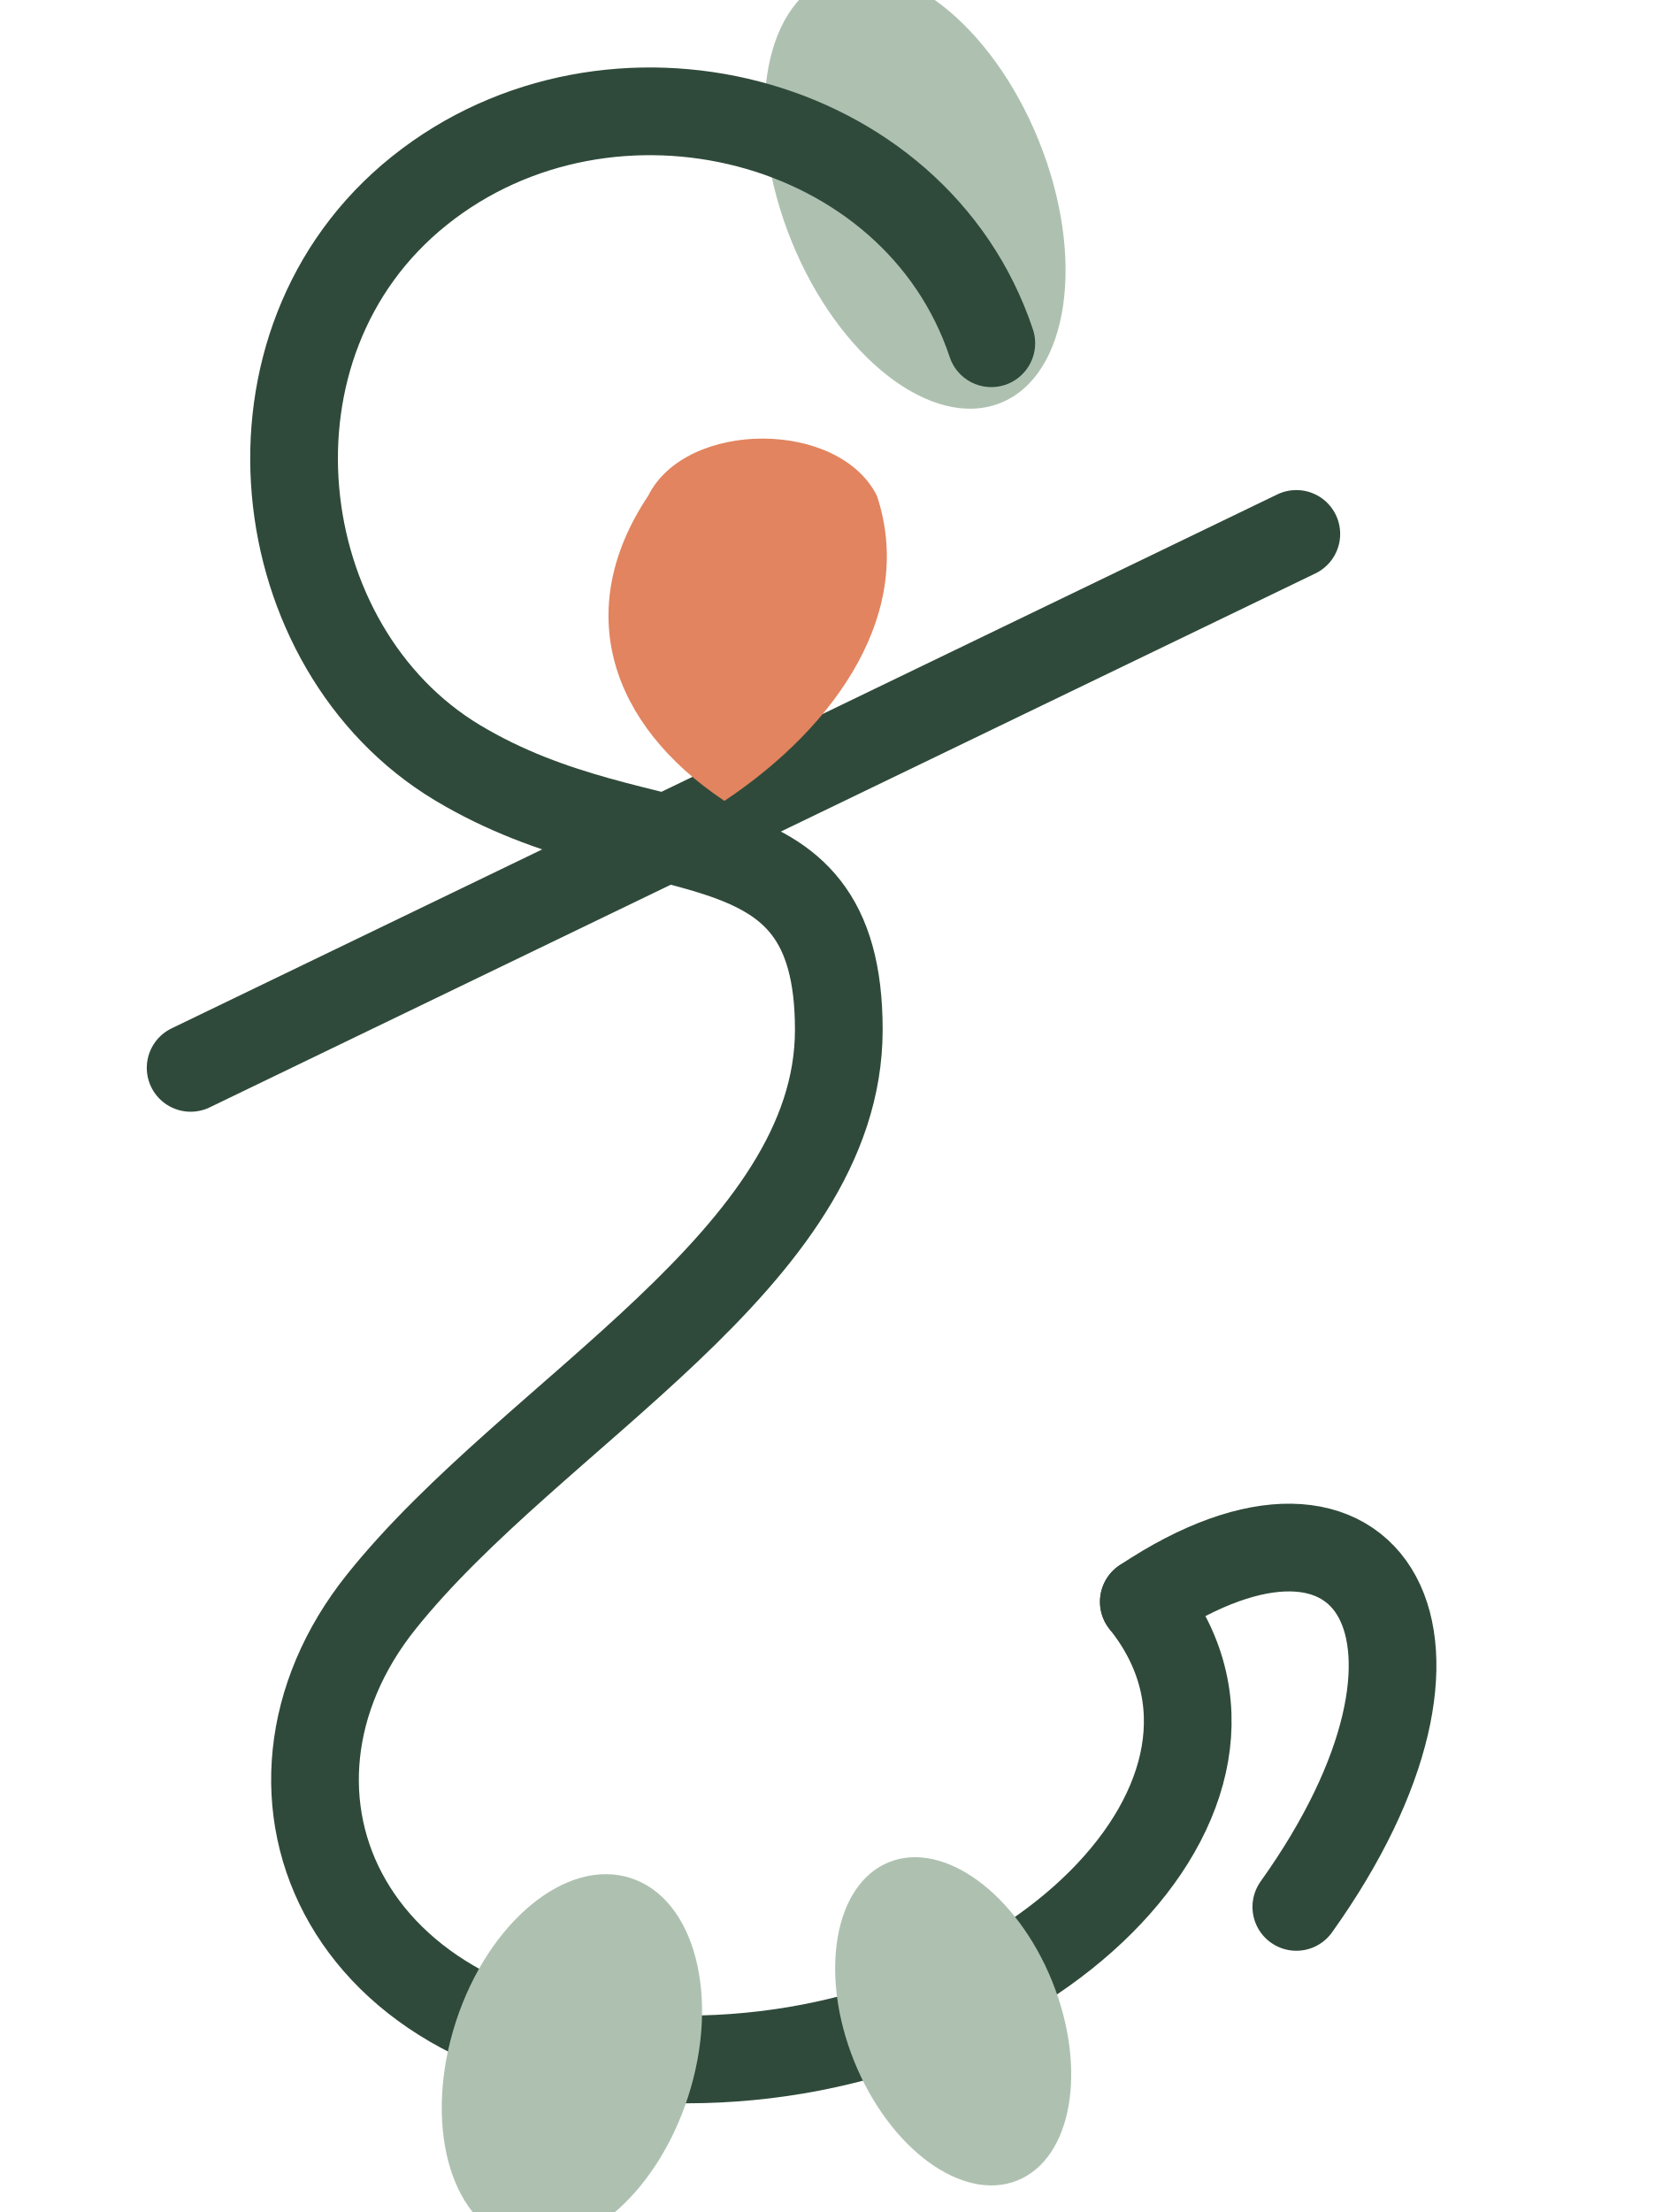
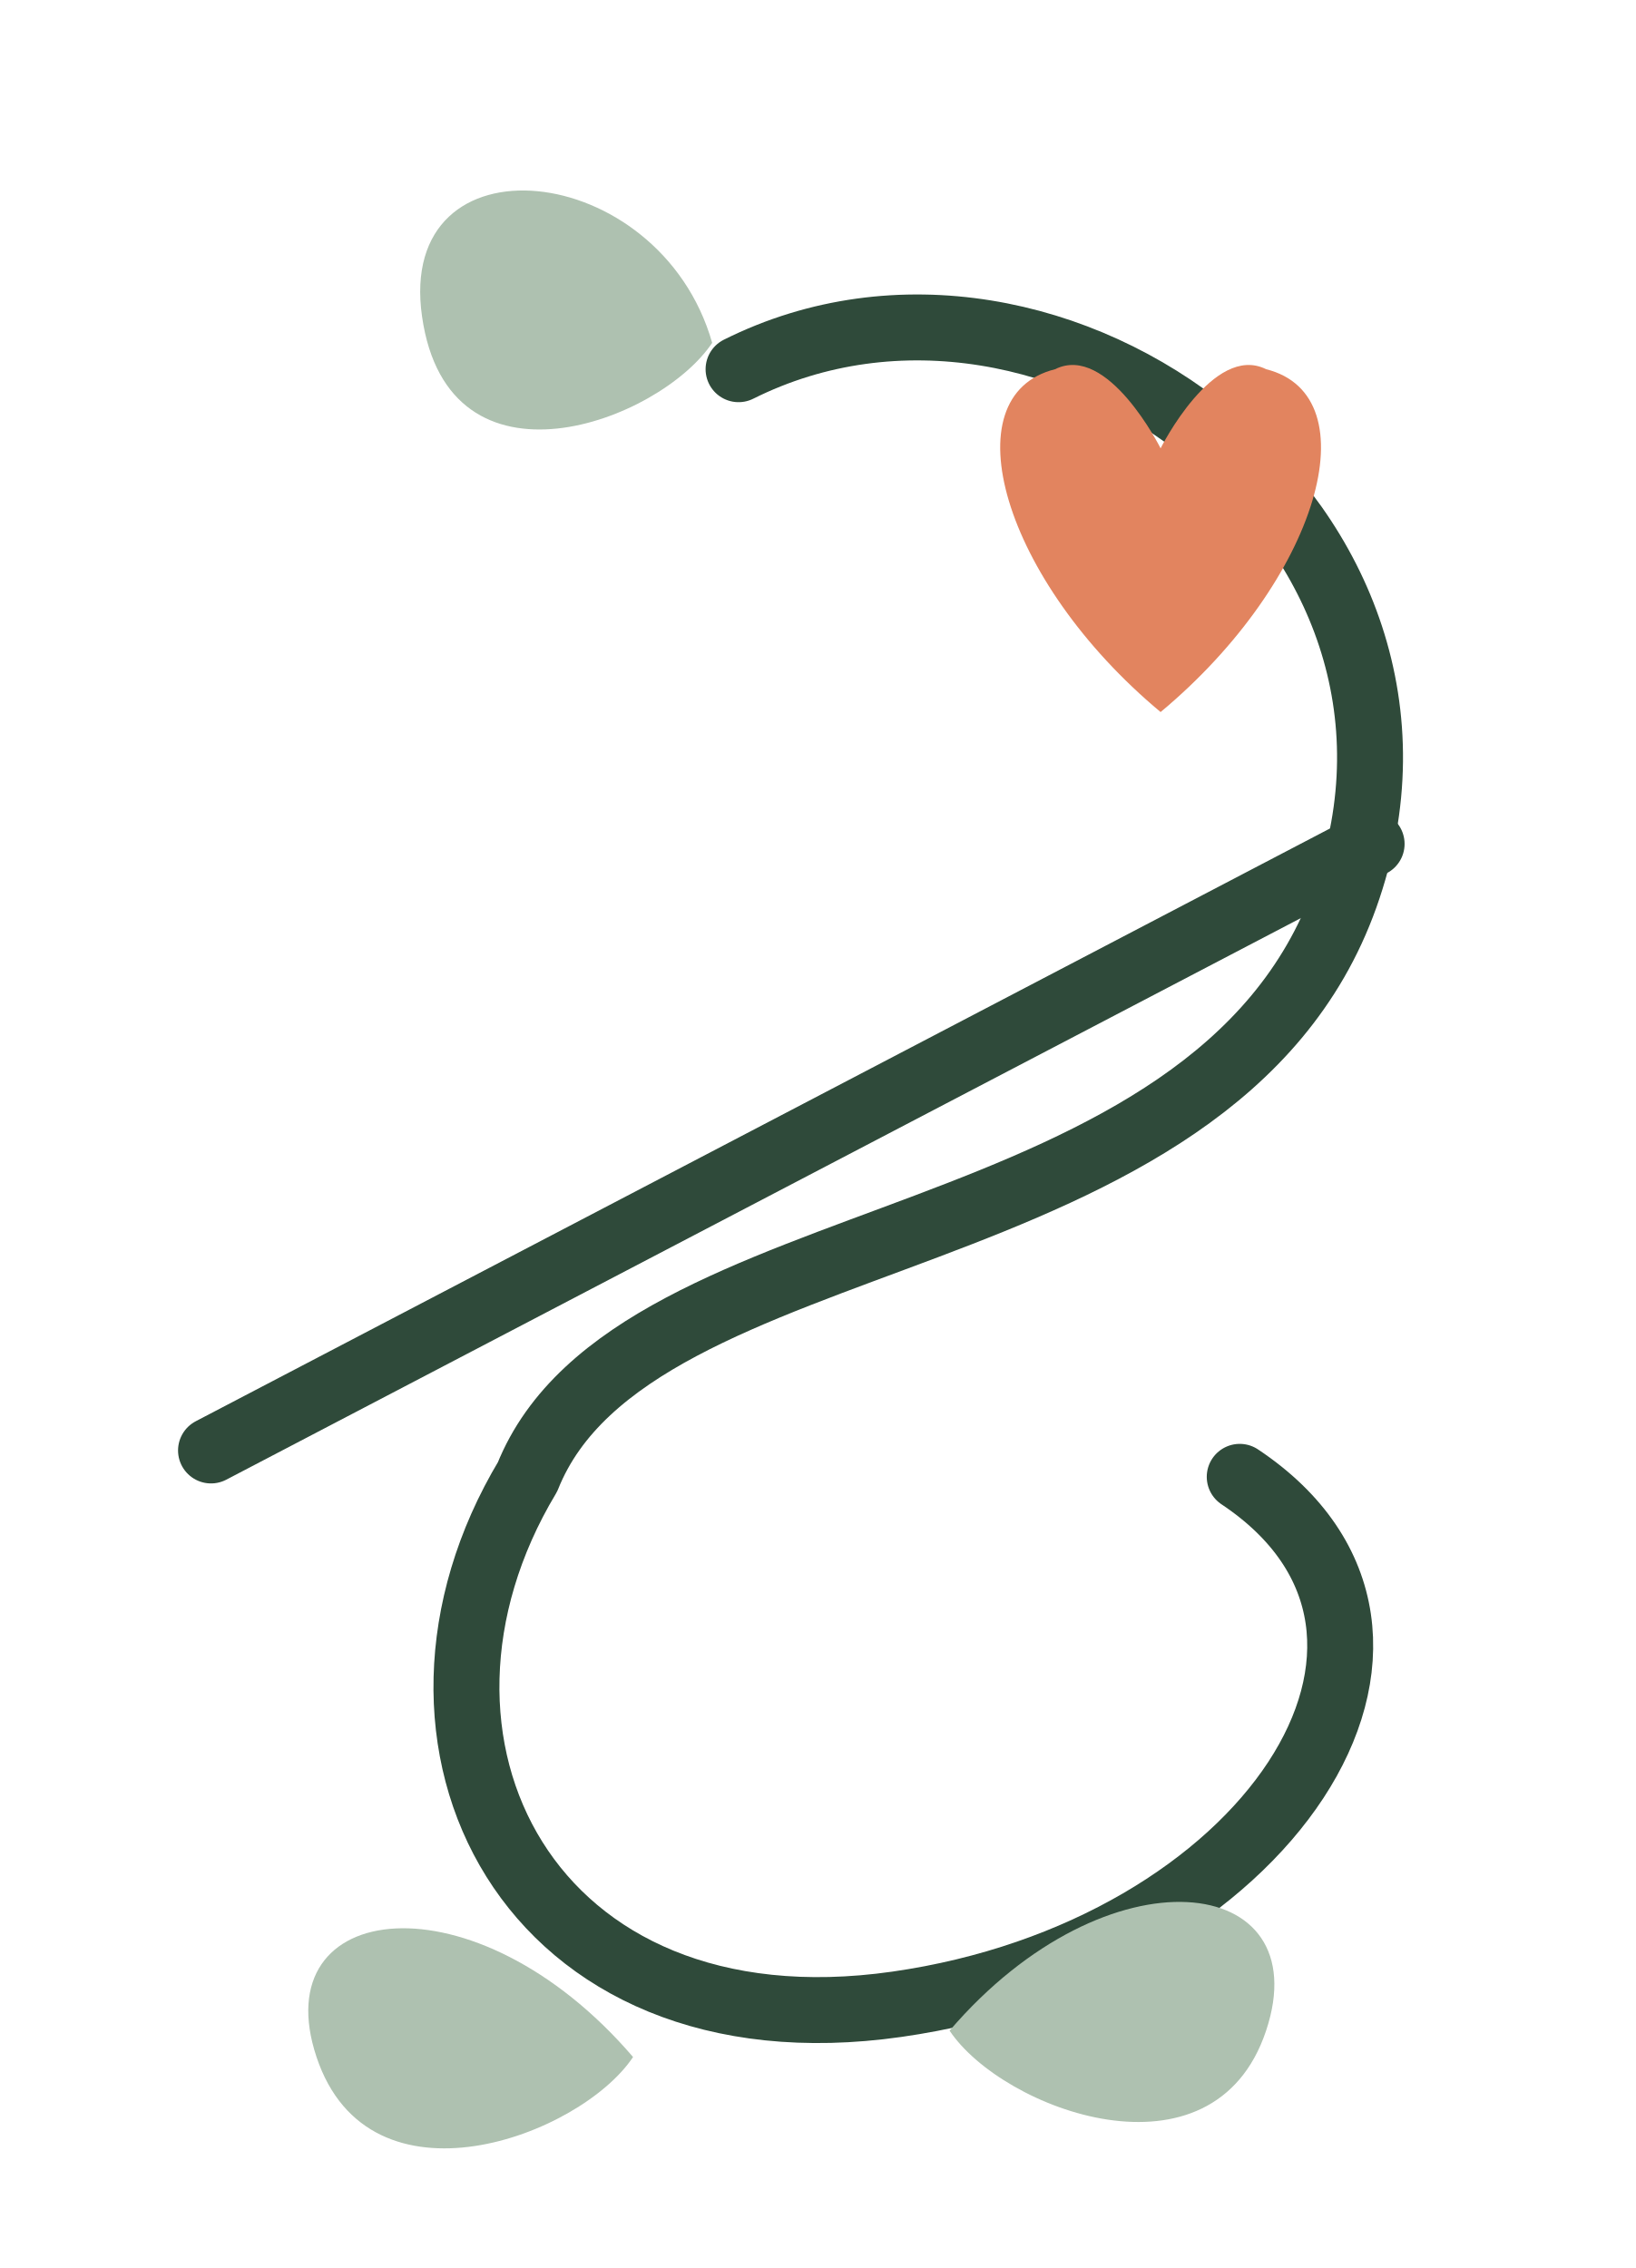
- <svg xmlns="http://www.w3.org/2000/svg" viewBox="0 0 44 58" width="44" height="58" fill="none">
-   <ellipse cx="24" cy="5" rx="3.5" ry="6" fill="#AEC1B0" transform="rotate(-22 24 5)" />
-   <path d="M 26 9 C 24 3 16 1 11 5 C 6 9 7 17 12 20 C 17 23 22 21 22 27 C 22 33 14 37 10 42 C 6 47 9 54 18 54 C 27 54 34 47 30 42" stroke="#2F4A3A" stroke-width="2.3" stroke-linecap="round" stroke-linejoin="round" />
-   <path d="M 5 28 L 34 14" stroke="#2F4A3A" stroke-width="2.3" stroke-linecap="round" />
-   <path d="M 30 42 C 36 38 39 43 34 50" stroke="#2F4A3A" stroke-width="2.3" stroke-linecap="round" />
-   <path d="M 17 13 C 18 11 22 11 23 13 C 24 16 22 19 19 21 C 16 19 15 16 17 13 Z" fill="#E2845F" />
-   <ellipse cx="15" cy="54" rx="3.2" ry="5" fill="#AEC1B0" transform="rotate(18 15 54)" />
-   <ellipse cx="25" cy="53" rx="2.8" ry="4.5" fill="#AEC1B0" transform="rotate(-22 25 53)" />
+ <svg xmlns="http://www.w3.org/2000/svg" viewBox="0 0 62 86" width="62" height="86" fill="none">
+   <path d="M 27 13 C 25 6 15 5 16 12 C 17 19 25 16 27 13 Z" fill="#AEC1B0" />
+   <path d="M 28 14 C 40 8 56 20 51 34 C 46 48 24 46 20 56 C 14 66 20 78 34 76 C 48 74 56 62 47 56" stroke="#2F4A3A" stroke-width="2.5" stroke-linecap="round" stroke-linejoin="round" />
+   <path d="M 8 55 L 52 32" stroke="#2F4A3A" stroke-width="2.5" stroke-linecap="round" />
+   <path d="M 44 27 C 38 22 36 15 40 14 C 42 13 44 17 44 17 C 44 17 46 13 48 14 C 52 15 50 22 44 27 Z" fill="#E2845F" />
+   <path d="M 24 78 C 18 71 10 72 12 78 C 14 84 22 81 24 78 Z" fill="#AEC1B0" />
+   <path d="M 36 77 C 42 70 50 71 48 77 C 46 83 38 80 36 77 Z" fill="#AEC1B0" />
</svg>
